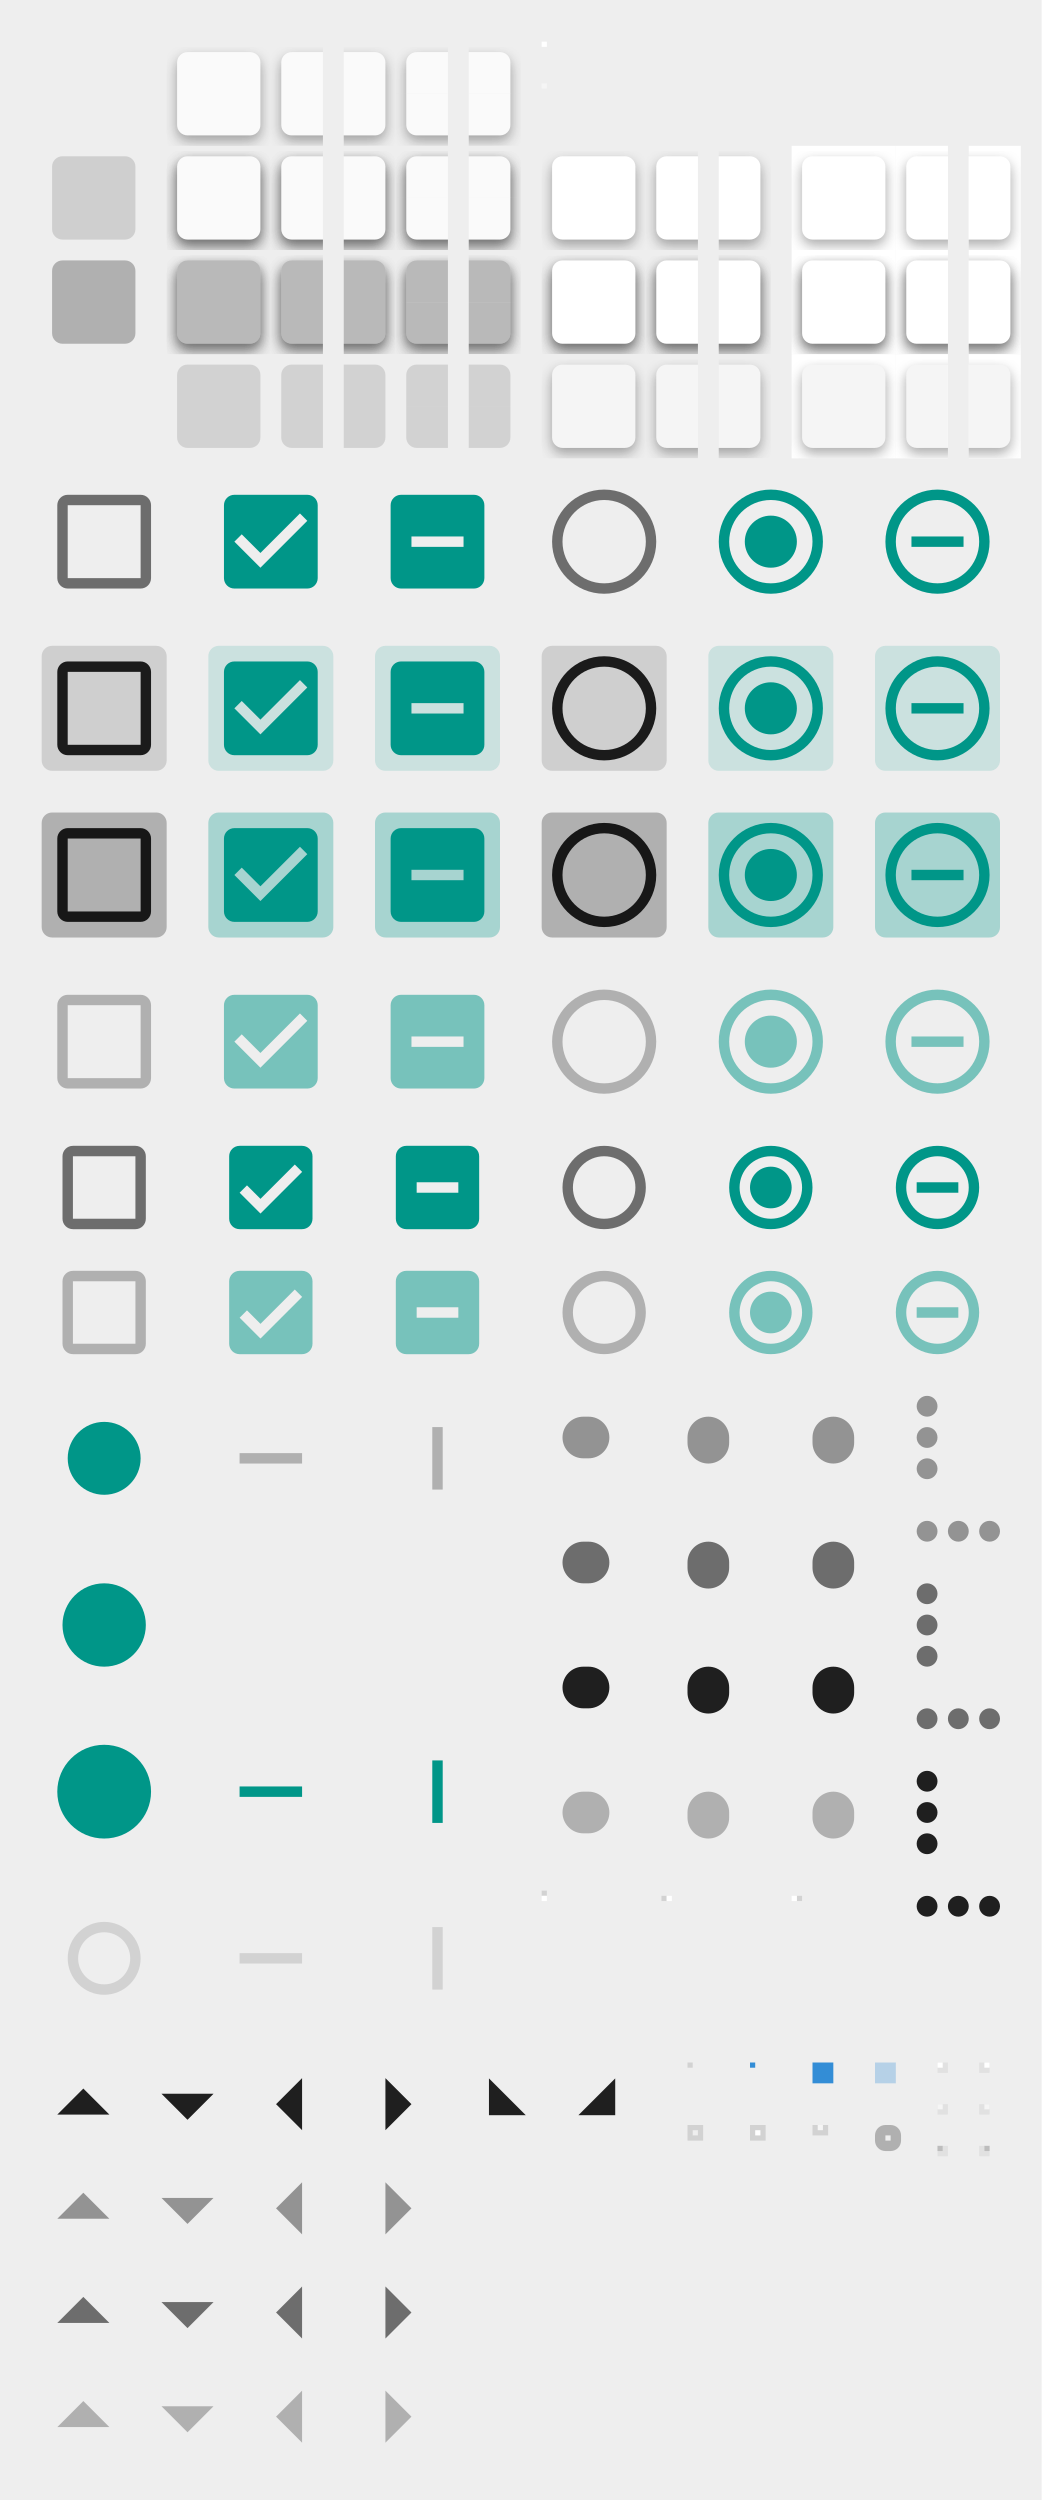
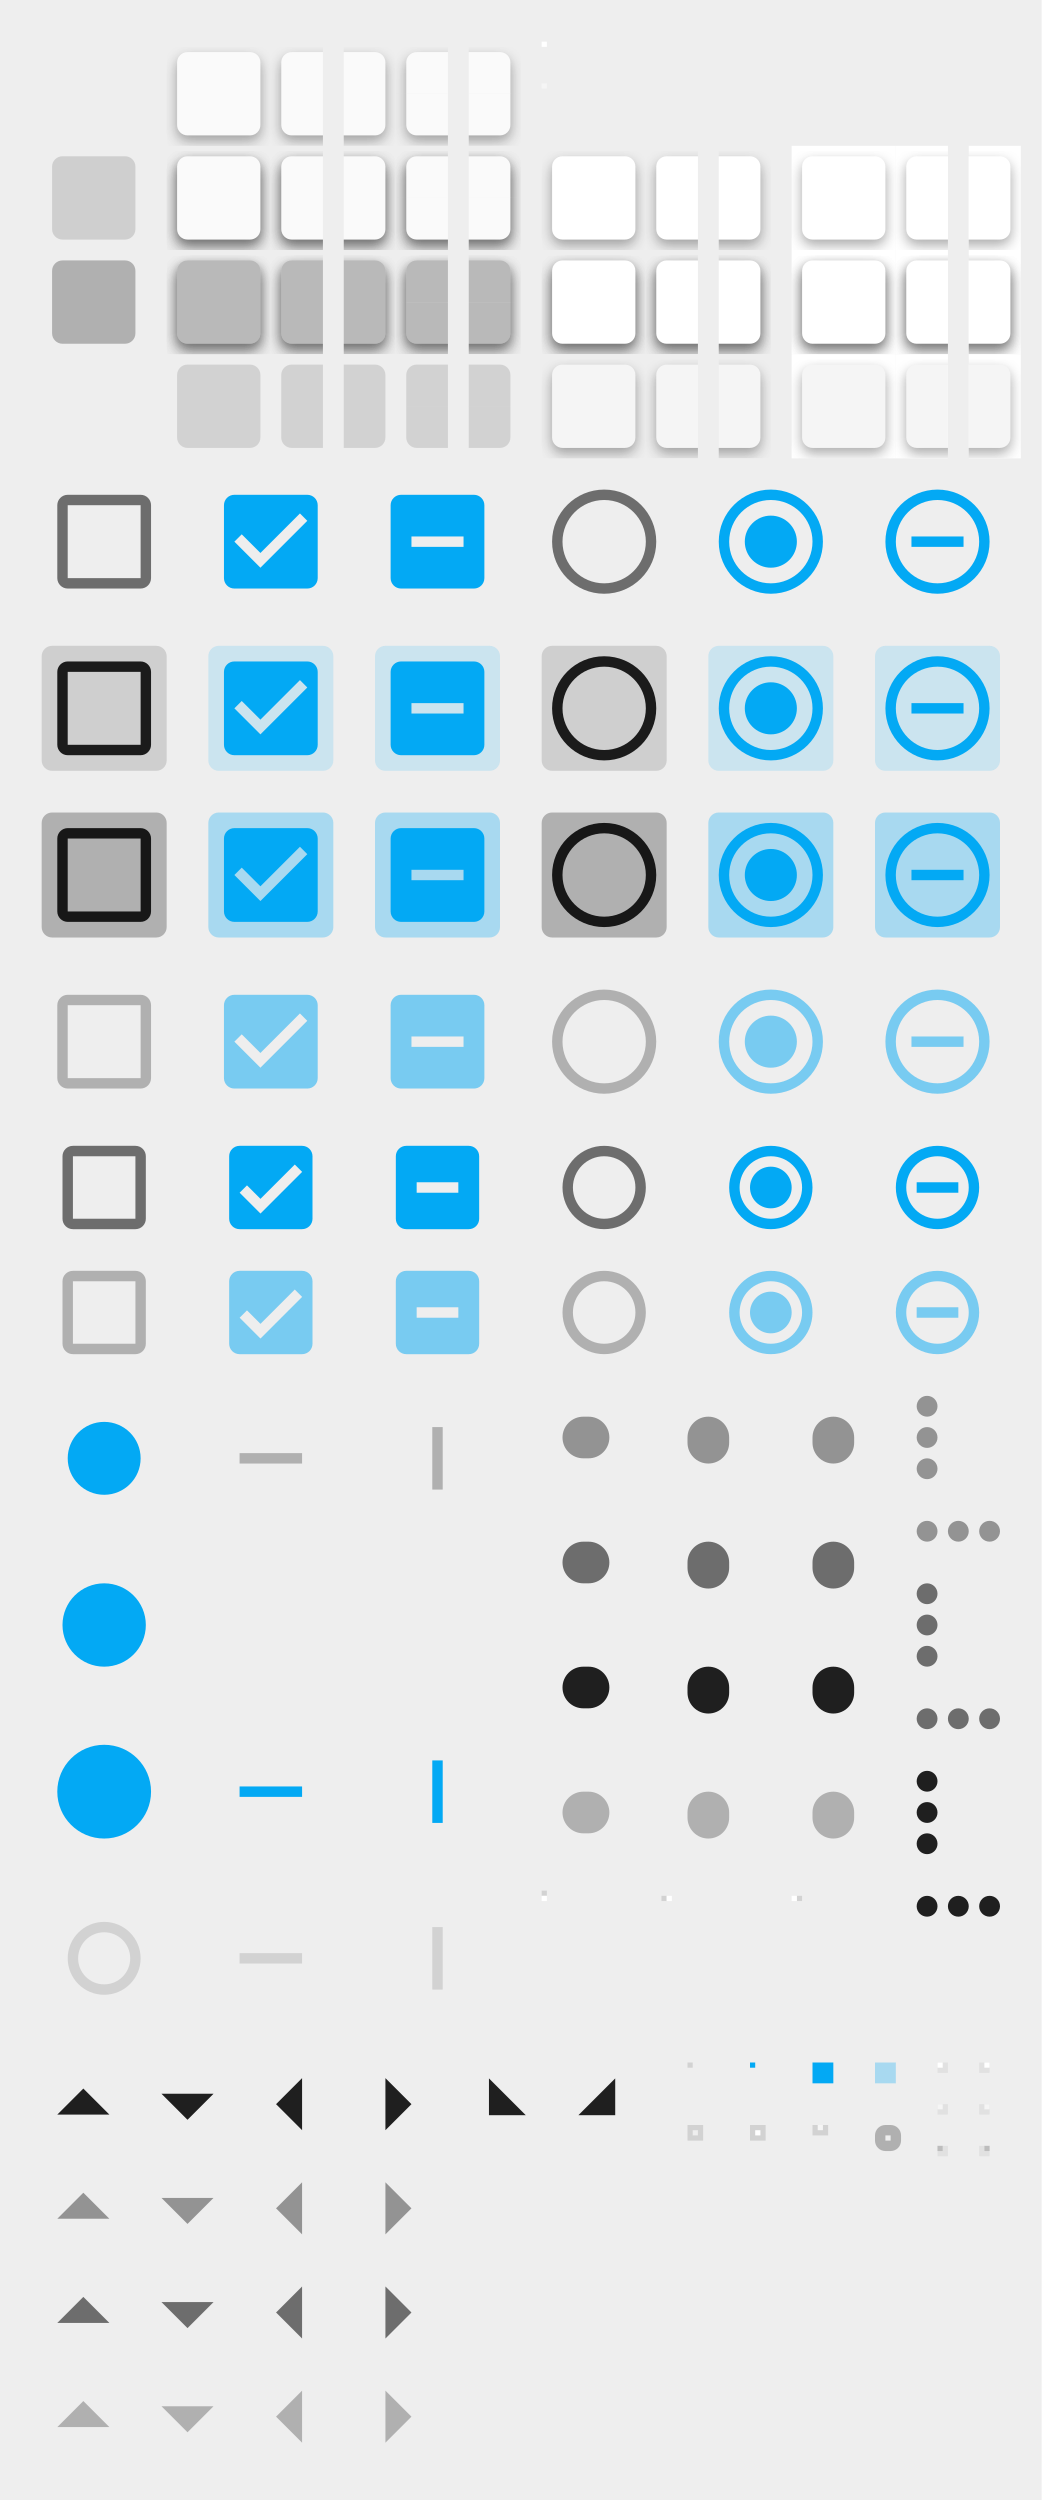
<svg xmlns="http://www.w3.org/2000/svg" xmlns:xlink="http://www.w3.org/1999/xlink" width="200" height="480" viewBox="0 0 200 480">
  <rect width="200" height="480" fill="url(#color-bg)" />
  <defs>
    <linearGradient id="color-fg">
      <stop stop-color="#000000" stop-opacity="0.87" />
    </linearGradient>
    <linearGradient id="color-fg-disabled">
      <stop stop-color="#000000" stop-opacity="0.38" />
    </linearGradient>
    <linearGradient id="color-fg-secondary">
      <stop stop-color="#000000" stop-opacity="0.54" />
    </linearGradient>
    <linearGradient id="color-fg-secondary-disabled">
      <stop stop-color="#000000" stop-opacity="0.26" />
    </linearGradient>
    <linearGradient id="color-divider">
      <stop stop-color="#000000" stop-opacity="0.12" />
    </linearGradient>
    <linearGradient id="color-primary">
-       <stop stop-color="#338DD6" />
+       <stop stop-color="#03A9F4" />
    </linearGradient>
    <linearGradient id="color-accent">
-       <stop stop-color="#009688" />
+       <stop stop-color="#03A9F4" />
    </linearGradient>
    <linearGradient id="color-accent-insensitive">
-       <stop stop-color="#009688" stop-opacity="0.5" />
+       <stop stop-color="#03A9F4" stop-opacity="0.5" />
    </linearGradient>
    <linearGradient id="color-bg">
      <stop stop-color="#EEEEEE" />
    </linearGradient>
    <linearGradient id="color-bg-lighter">
      <stop stop-color="#FAFAFA" />
    </linearGradient>
    <linearGradient id="color-base">
      <stop stop-color="#FFFFFF" />
    </linearGradient>
    <linearGradient id="color-base-alt">
      <stop stop-color="#F5F5F5" />
    </linearGradient>
    <linearGradient id="color-border">
      <stop stop-color="#000000" stop-opacity="0.12" />
    </linearGradient>
    <filter id="1" color-interpolation-filters="sRGB" x="0" y="0" width="1" height="1">
      <feFlood flood-color="#000000" flood-opacity="0.12" result="flood" />
      <feComposite operator="in" in="flood" in2="SourceGraphic" result="composite1" />
      <feGaussianBlur stdDeviation="1.5" in="composite1" result="blur" />
      <feOffset dx="0" dy="1" result="offset" />
      <feComposite in="SourceGraphic" in2="offset" result="fbSourceGraphic" />
      <feFlood flood-color="#000000" flood-opacity="0.24" result="flood" />
      <feComposite operator="in" in="flood" in2="fbSourceGraphic" result="composite1" />
      <feGaussianBlur stdDeviation="1" in="composite1" result="blur" />
      <feOffset dx="0" dy="1" result="offset" />
      <feComposite in="fbSourceGraphic" in2="offset" result="composite2" />
    </filter>
    <rect id="1x1" width="1" height="1" />
    <rect id="2x2" width="2" height="2" />
    <rect id="4x4" width="4" height="4" />
    <rect id="16x16" width="16" height="16" opacity="0" />
    <rect id="17x17" width="17" height="17" opacity="0" />
    <rect id="24x24" width="24" height="24" opacity="0" />
    <clipPath id="left">
      <rect width="10" height="20" />
    </clipPath>
    <clipPath id="right">
      <rect width="10" height="20" x="10" />
    </clipPath>
    <clipPath id="left-top">
      <rect width="10" height="10" />
    </clipPath>
    <clipPath id="left-bottom">
      <rect width="10" height="10" y="10" />
    </clipPath>
    <clipPath id="right-top">
      <rect width="10" height="10" x="10" />
    </clipPath>
    <clipPath id="right-bottom">
      <rect width="10" height="10" x="10" y="10" />
    </clipPath>
    <g id="base-box">
      <rect width="20" height="20" opacity="0" />
      <rect x="2" y="2" width="16" height="16" rx="2" ry="2" />
    </g>
    <use xlink:href="#base-box" id="base-flat-button" fill="url(#color-fg)" opacity="0" />
    <use xlink:href="#base-box" id="base-flat-button-hover" fill="url(#color-fg)" opacity="0.15" />
    <use xlink:href="#base-box" id="base-flat-button-active" fill="url(#color-fg)" opacity="0.3" />
    <use xlink:href="#base-box" id="base-flat-button-insensitive" fill="url(#color-fg)" opacity="0" />
    <use xlink:href="#base-box" id="base-button" fill="url(#color-bg-lighter)" filter="url(#1)" />
    <use xlink:href="#base-button" id="base-button-hover" filter="url(#1)" />
    <g id="base-button-active">
      <use xlink:href="#base-button-hover" />
      <use xlink:href="#base-flat-button-active" />
    </g>
    <use xlink:href="#base-box" id="base-button-insensitive" fill="url(#color-divider)" />
    <use xlink:href="#1x1" id="base-entry-background" fill="url(#color-base)" />
    <use xlink:href="#1x1" id="base-entry-background-insensitive" fill="url(#color-base-alt)" />
    <use xlink:href="#base-box" id="base-entry-box" fill="url(#color-base)" filter="url(#1)" />
    <use xlink:href="#base-entry-box" id="base-entry-box-active" filter="url(#1)" />
    <use xlink:href="#base-box" id="base-entry-box-insensitive" fill="url(#color-base-alt)" filter="url(#1)" />
    <rect id="background-fill" width="20" height="20" />
    <g id="base-entry">
      <use xlink:href="#background-fill" />
      <use xlink:href="#base-entry-box" />
    </g>
    <g id="base-entry-active">
      <use xlink:href="#background-fill" />
      <use xlink:href="#base-entry-box-active" />
    </g>
    <g id="base-entry-insensitive">
      <use xlink:href="#background-fill" />
      <use xlink:href="#base-entry-box-insensitive" />
    </g>
    <use clip-path="url(#left)" xlink:href="#base-button" id="base-combo-rtl-button" />
    <use clip-path="url(#left)" xlink:href="#base-button-hover" id="base-combo-rtl-button-hover" />
    <use clip-path="url(#left)" xlink:href="#base-button-active" id="base-combo-rtl-button-active" />
    <use clip-path="url(#left)" xlink:href="#base-button-insensitive" id="base-combo-rtl-button-insensitive" />
    <use clip-path="url(#right)" xlink:href="#base-button" id="base-combo-ltr-button" />
    <use clip-path="url(#right)" xlink:href="#base-button-hover" id="base-combo-ltr-button-hover" />
    <use clip-path="url(#right)" xlink:href="#base-button-active" id="base-combo-ltr-button-active" />
    <use clip-path="url(#right)" xlink:href="#base-button-insensitive" id="base-combo-ltr-button-insensitive" />
    <use clip-path="url(#left-top)" xlink:href="#base-button" id="base-spin-rtl-up" />
    <use clip-path="url(#left-top)" xlink:href="#base-button-hover" id="base-spin-rtl-up-hover" />
    <use clip-path="url(#left-top)" xlink:href="#base-button-active" id="base-spin-rtl-up-active" />
    <use clip-path="url(#left-top)" xlink:href="#base-button-insensitive" id="base-spin-rtl-up-insensitive" />
    <use clip-path="url(#left-bottom)" xlink:href="#base-button" id="base-spin-rtl-down" />
    <use clip-path="url(#left-bottom)" xlink:href="#base-button-hover" id="base-spin-rtl-down-hover" />
    <use clip-path="url(#left-bottom)" xlink:href="#base-button-active" id="base-spin-rtl-down-active" />
    <use clip-path="url(#left-bottom)" xlink:href="#base-button-insensitive" id="base-spin-rtl-down-insensitive" />
    <use clip-path="url(#right-top)" xlink:href="#base-button" id="base-spin-ltr-up" />
    <use clip-path="url(#right-top)" xlink:href="#base-button-hover" id="base-spin-ltr-up-hover" />
    <use clip-path="url(#right-top)" xlink:href="#base-button-active" id="base-spin-ltr-up-active" />
    <use clip-path="url(#right-top)" xlink:href="#base-button-insensitive" id="base-spin-ltr-up-insensitive" />
    <use clip-path="url(#right-bottom)" xlink:href="#base-button" id="base-spin-ltr-down" />
    <use clip-path="url(#right-bottom)" xlink:href="#base-button-hover" id="base-spin-ltr-down-hover" />
    <use clip-path="url(#right-bottom)" xlink:href="#base-button-active" id="base-spin-ltr-down-active" />
    <use clip-path="url(#right-bottom)" xlink:href="#base-button-insensitive" id="base-spin-ltr-down-insensitive" />
    <use clip-path="url(#left)" xlink:href="#base-entry" id="base-combo-ltr-entry" />
    <use clip-path="url(#left)" xlink:href="#base-entry-active" id="base-combo-ltr-entry-active" />
    <use clip-path="url(#left)" xlink:href="#base-entry-insensitive" id="base-combo-ltr-entry-insensitive" />
    <use clip-path="url(#right)" xlink:href="#base-entry" id="base-combo-rtl-entry" />
    <use clip-path="url(#right)" xlink:href="#base-entry-active" id="base-combo-rtl-entry-active" />
    <use clip-path="url(#right)" xlink:href="#base-entry-insensitive" id="base-combo-rtl-entry-insensitive" />
    <path id="checkbox-unchecked-path" d="M19 5v14H5V5h14m0-2H5c-1.1 0-2 .9-2 2v14c0 1.1.9 2 2 2h14c1.1 0 2-.9 2-2V5c0-1.1-.9-2-2-2z" />
    <path id="checkbox-checked-path" d="M19 3H5c-1.11 0-2 .9-2 2v14c0 1.1.89 2 2 2h14c1.11 0 2-.9 2-2V5c0-1.1-.89-2-2-2zm-9 14l-5-5 1.41-1.41L10 14.17l7.59-7.59L19 8l-9 9z" />
    <path id="checkbox-mixed-path" d="M19 3H5c-1.1 0-2 .9-2 2v14c0 1.1.9 2 2 2h14c1.1 0 2-.9 2-2V5c0-1.1-.9-2-2-2zm-2 10H7v-2h10v2z" />
    <path id="radio-unchecked-path" d="M12 2C6.48 2 2 6.48 2 12s4.48 10 10 10 10-4.48 10-10S17.52 2 12 2zm0 18c-4.42 0-8-3.58-8-8s3.58-8 8-8 8 3.58 8 8-3.58 8-8 8z" />
    <path id="radio-checked-path" d="M12 7c-2.76 0-5 2.24-5 5s2.24 5 5 5 5-2.24 5-5-2.24-5-5-5zm0-5C6.48 2 2 6.48 2 12s4.48 10 10 10 10-4.48 10-10S17.52 2 12 2zm0 18c-4.42 0-8-3.58-8-8s3.58-8 8-8 8 3.58 8 8-3.58 8-8 8z" />
    <path id="radio-mixed-path" d="m12 2c-5.52 0-10 4.48-10 10s4.48 10 10 10 10-4.48 10-10-4.48-10-10-10zm0 2c4.42 0 8 3.58 8 8s-3.58 8-8 8-8-3.58-8-8 3.58-8 8-8zm-5 7v2h10v-2h-10z" />
    <path id="menu-checkbox-unchecked-path" d="m2 0a2 2 0 0 0 -2 2v12a2 2 0 0 0 2 2h12a2 2 0 0 0 2 -2v-12a2 2 0 0 0 -2 -2h-12zm0 2h12v12h-12v-12z" />
    <path id="menu-checkbox-checked-path" d="m2 0a2 2 0 0 0 -2 2v12a2 2 0 0 0 2 2h12a2 2 0 0 0 2 -2v-12a2 2 0 0 0 -2 -2h-12zm10.6 3.59l1.41 1.41-8 8-4-4 1.41-1.41 2.59 2.59 6.59-6.59z" />
    <path id="menu-checkbox-mixed-path" d="m2 0a2 2 0 0 0 -2 2v12a2 2 0 0 0 2 2h12a2 2 0 0 0 2 -2v-12a2 2 0 0 0 -2 -2h-12zm2 7h8v2h-8v-2z" />
    <path id="menu-radio-unchecked-path" d="m8 0a8 8 0 0 0 -8 8 8 8 0 0 0 8 8 8 8 0 0 0 8 -8 8 8 0 0 0 -8 -8zm0 2a6 6 0 0 1 6 6 6 6 0 0 1 -6 6 6 6 0 0 1 -6 -6 6 6 0 0 1 6 -6z" />
    <path id="menu-radio-checked-path" d="m8 0a8 8 0 0 0 -8 8 8 8 0 0 0 8 8 8 8 0 0 0 8 -8 8 8 0 0 0 -8 -8zm0 2a6 6 0 0 1 6 6 6 6 0 0 1 -6 6 6 6 0 0 1 -6 -6 6 6 0 0 1 6 -6zm0 2a4 4 0 0 0 -4 4 4 4 0 0 0 4 4 4 4 0 0 0 4 -4 4 4 0 0 0 -4 -4z" />
    <path id="menu-radio-mixed-path" d="m8 0a8 8 0 0 0 -8 8 8 8 0 0 0 8 8 8 8 0 0 0 8 -8 8 8 0 0 0 -8 -8zm0 2a6 6 0 0 1 6 6 6 6 0 0 1 -6 6 6 6 0 0 1 -6 -6 6 6 0 0 1 6 -6zm-4 5v2h8v-2h-8z" />
    <rect id="button-fill" width="24" height="24" rx="2" ry="2" />
    <g id="base-checkbox-unchecked">
      <use xlink:href="#button-fill" opacity="0" />
      <use xlink:href="#checkbox-unchecked-path" />
    </g>
    <g id="base-checkbox-unchecked-hover">
      <use xlink:href="#button-fill" opacity="0.15" />
      <use xlink:href="#checkbox-unchecked-path" />
    </g>
    <g id="base-checkbox-unchecked-active">
      <use xlink:href="#button-fill" opacity="0.3" />
      <use xlink:href="#checkbox-unchecked-path" />
    </g>
    <g id="base-checkbox-checked">
      <use xlink:href="#button-fill" opacity="0" />
      <use xlink:href="#checkbox-checked-path" />
    </g>
    <g id="base-checkbox-checked-hover">
      <use xlink:href="#button-fill" opacity="0.15" />
      <use xlink:href="#checkbox-checked-path" />
    </g>
    <g id="base-checkbox-checked-active">
      <use xlink:href="#button-fill" opacity="0.3" />
      <use xlink:href="#checkbox-checked-path" />
    </g>
    <g id="base-checkbox-mixed">
      <use xlink:href="#button-fill" opacity="0" />
      <use xlink:href="#checkbox-mixed-path" />
    </g>
    <g id="base-checkbox-mixed-hover">
      <use xlink:href="#button-fill" opacity="0.15" />
      <use xlink:href="#checkbox-mixed-path" />
    </g>
    <g id="base-checkbox-mixed-active">
      <use xlink:href="#button-fill" opacity="0.3" />
      <use xlink:href="#checkbox-mixed-path" />
    </g>
    <g id="base-radio-unchecked">
      <use xlink:href="#button-fill" opacity="0" />
      <use xlink:href="#radio-unchecked-path" />
    </g>
    <g id="base-radio-unchecked-hover">
      <use xlink:href="#button-fill" opacity="0.15" />
      <use xlink:href="#radio-unchecked-path" />
    </g>
    <g id="base-radio-unchecked-active">
      <use xlink:href="#button-fill" opacity="0.3" />
      <use xlink:href="#radio-unchecked-path" />
    </g>
    <g id="base-radio-checked">
      <use xlink:href="#button-fill" opacity="0" />
      <use xlink:href="#radio-checked-path" />
    </g>
    <g id="base-radio-checked-hover">
      <use xlink:href="#button-fill" opacity="0.15" />
      <use xlink:href="#radio-checked-path" />
    </g>
    <g id="base-radio-checked-active">
      <use xlink:href="#button-fill" opacity="0.3" />
      <use xlink:href="#radio-checked-path" />
    </g>
    <g id="base-radio-mixed">
      <use xlink:href="#button-fill" opacity="0" />
      <use xlink:href="#radio-mixed-path" />
    </g>
    <g id="base-radio-mixed-hover">
      <use xlink:href="#button-fill" opacity="0.15" />
      <use xlink:href="#radio-mixed-path" />
    </g>
    <g id="base-radio-mixed-active">
      <use xlink:href="#button-fill" opacity="0.3" />
      <use xlink:href="#radio-mixed-path" />
    </g>
    <g id="base-menu-checkbox-unchecked">
      <use xlink:href="#16x16" />
      <use xlink:href="#menu-checkbox-unchecked-path" />
    </g>
    <g id="base-menu-checkbox-checked">
      <use xlink:href="#16x16" />
      <use xlink:href="#menu-checkbox-checked-path" />
    </g>
    <g id="base-menu-checkbox-mixed">
      <use xlink:href="#16x16" />
      <use xlink:href="#menu-checkbox-mixed-path" />
    </g>
    <g id="base-menu-radio-unchecked">
      <use xlink:href="#16x16" />
      <use xlink:href="#menu-radio-unchecked-path" />
    </g>
    <g id="base-menu-radio-checked">
      <use xlink:href="#16x16" />
      <use xlink:href="#menu-radio-checked-path" />
    </g>
    <g id="base-menu-radio-mixed">
      <use xlink:href="#16x16" />
      <use xlink:href="#menu-radio-mixed-path" />
    </g>
    <g id="base-scale-slider">
      <use xlink:href="#24x24" />
      <circle cx="12" cy="12" r="7" fill="url(#color-accent)" />
    </g>
    <g id="base-scale-slider-hover">
      <use xlink:href="#24x24" />
      <circle cx="12" cy="12" r="8" fill="url(#color-accent)" />
    </g>
    <g id="base-scale-slider-active">
      <use xlink:href="#24x24" />
      <circle cx="12" cy="12" r="9" fill="url(#color-accent)" />
    </g>
    <g id="base-scale-slider-insensitive">
      <use xlink:href="#24x24" />
      <circle cx="12" cy="12" r="7" fill="url(#color-bg)" />
      <circle cx="12" cy="12" r="6" fill="none" stroke="url(#color-divider)" stroke-width="2" />
    </g>
    <g id="base-scale-horz-trough">
      <use xlink:href="#24x24" />
      <rect width="12" height="2" x="6" y="11" />
    </g>
    <g id="base-scale-vert-trough">
      <use xlink:href="#24x24" />
      <rect width="2" height="12" x="11" y="6" />
    </g>
    <g id="base-scrollbar-horz-slider">
      <use xlink:href="#17x17" y="-1" />
      <rect width="9" height="8" x="4" y="4" ry="4" />
    </g>
    <g id="base-scrollbar-horz-trough">
      <use xlink:href="#base-border" y="-1" />
      <use xlink:href="#base-entry-background" />
    </g>
    <use xlink:href="#base-scrollbar-horz-slider" id="base-scrollbar-vert-ltr-slider" transform="rotate(-90 8.5 8.5)" />
    <use xlink:href="#base-scrollbar-horz-trough" id="base-scrollbar-vert-ltr-trough" transform="rotate(-90 0.5 0.5)" />
    <use xlink:href="#base-scrollbar-horz-slider" id="base-scrollbar-vert-rtl-slider" transform="rotate(90 8 8)" />
    <use xlink:href="#base-scrollbar-horz-trough" id="base-scrollbar-vert-rtl-trough" transform="rotate(90 0.5 0.5)" />
    <g id="base-handle-horz">
      <circle cx="2" cy="2" r="2" />
      <circle cx="8" cy="2" r="2" />
      <circle cx="14" cy="2" r="2" />
    </g>
    <use xlink:href="#base-handle-horz" id="base-handle-vert" transform="rotate(90 2 2)" />
    <path id="pan-path" d="M 13,6 8,11 3,6 Z" />
    <g id="base-pan-down">
      <use xlink:href="#16x16" />
      <use xlink:href="#pan-path" />
    </g>
    <g id="base-pan-up">
      <use xlink:href="#16x16" />
      <use xlink:href="#pan-path" transform="rotate(180 8 8)" />
    </g>
    <g id="base-pan-left">
      <use xlink:href="#16x16" />
      <use xlink:href="#pan-path" transform="rotate(90 8 8)" />
    </g>
    <g id="base-pan-right">
      <use xlink:href="#16x16" />
      <use xlink:href="#pan-path" transform="rotate(-90 8 8)" />
    </g>
    <g id="base-pan-left-semi">
      <use xlink:href="#16x16" />
      <use xlink:href="#pan-path" transform="rotate(45 8 8)" />
    </g>
    <g id="base-pan-right-semi">
      <use xlink:href="#16x16" />
      <use xlink:href="#pan-path" transform="rotate(-45 8 8)" />
    </g>
    <use xlink:href="#1x1" id="base-border" fill="url(#color-border)" />
    <use xlink:href="#1x1" id="base-tab" fill="url(#color-primary)" />
    <use xlink:href="#4x4" id="base-progressbar-progress" fill="url(#color-primary)" />
    <g id="base-progressbar-trough">
      <use xlink:href="#4x4" fill="url(#color-bg)" />
      <use xlink:href="#base-progressbar-progress" opacity="0.3" />
    </g>
    <rect id="base-frame" x="0.5" y="0.5" width="2" height="2" fill="none" stroke="url(#color-border)" stroke-width="1" />
    <g id="base-frame-notebook">
      <rect width="3" height="3" fill="url(#color-border)" />
      <use xlink:href="#1x1" x="1" y="1" fill="url(#color-base)" />
    </g>
    <g id="base-frame-inline">
      <rect width="3" height="2" fill="url(#color-border)" />
      <use xlink:href="#1x1" x="1" fill="url(#color-base-alt)" />
    </g>
    <rect id="base-focus" x="1" y="1" width="3" height="3" rx="1" ry="1" fill="none" stroke="url(#color-fg)" stroke-width="2" opacity="0.3" />
    <g id="base-treeview-ltr-button">
      <use xlink:href="#2x2" fill="url(#color-base)" />
      <use xlink:href="#2x2" fill="url(#color-border)" />
      <use xlink:href="#1x1" fill="url(#color-base)" />
    </g>
    <g id="base-treeview-ltr-button-hover">
      <use xlink:href="#base-treeview-ltr-button" />
      <use xlink:href="#1x1" fill="url(#color-fg)" opacity="0.05" />
    </g>
    <g id="base-treeview-ltr-button-active">
      <use xlink:href="#base-treeview-ltr-button" />
      <use xlink:href="#1x1" fill="url(#color-fg)" opacity="0.3" />
    </g>
    <use xlink:href="#base-treeview-ltr-button" id="base-treeview-rtl-button" transform="scale(-1 1)" />
    <use xlink:href="#base-treeview-ltr-button-hover" id="base-treeview-rtl-button-hover" transform="scale(-1 1)" />
    <use xlink:href="#base-treeview-ltr-button-active" id="base-treeview-rtl-button-active" transform="scale(-1 1)" />
  </defs>
  <use x="8" y="8" xlink:href="#base-flat-button" id="flat-button" />
  <use x="8" y="28" xlink:href="#base-flat-button-hover" id="flat-button-hover" />
  <use x="8" y="48" xlink:href="#base-flat-button-active" id="flat-button-active" />
  <use x="8" y="68" xlink:href="#base-flat-button-insensitive" id="flat-button-insensitive" />
  <use x="32" y="8" xlink:href="#base-button" id="button" />
  <use x="32" y="28" xlink:href="#base-button-hover" id="button-hover" />
  <use x="32" y="48" xlink:href="#base-button-active" id="button-active" />
  <use x="32" y="68" xlink:href="#base-button-insensitive" id="button-insensitive" />
  <use x="52" y="8" xlink:href="#base-combo-rtl-button" id="combo-rtl-button" />
  <use x="52" y="28" xlink:href="#base-combo-rtl-button-hover" id="combo-rtl-button-hover" />
  <use x="52" y="48" xlink:href="#base-combo-rtl-button-active" id="combo-rtl-button-active" />
  <use x="52" y="68" xlink:href="#base-combo-rtl-button-insensitive" id="combo-rtl-button-insensitive" />
  <use x="56" y="8" xlink:href="#base-combo-ltr-button" id="combo-ltr-button" />
  <use x="56" y="28" xlink:href="#base-combo-ltr-button-hover" id="combo-ltr-button-hover" />
  <use x="56" y="48" xlink:href="#base-combo-ltr-button-active" id="combo-ltr-button-active" />
  <use x="56" y="68" xlink:href="#base-combo-ltr-button-insensitive" id="combo-ltr-button-insensitive" />
  <use x="76" y="8" xlink:href="#base-spin-rtl-up" id="spin-rtl-up" />
  <use x="76" y="28" xlink:href="#base-spin-rtl-up-hover" id="spin-rtl-up-hover" />
  <use x="76" y="48" xlink:href="#base-spin-rtl-up-active" id="spin-rtl-up-active" />
  <use x="76" y="68" xlink:href="#base-spin-rtl-up-insensitive" id="spin-rtl-up-insensitive" />
  <use x="76" y="8" xlink:href="#base-spin-rtl-down" id="spin-rtl-down" />
  <use x="76" y="28" xlink:href="#base-spin-rtl-down-hover" id="spin-rtl-down-hover" />
  <use x="76" y="48" xlink:href="#base-spin-rtl-down-active" id="spin-rtl-down-active" />
  <use x="76" y="68" xlink:href="#base-spin-rtl-down-insensitive" id="spin-rtl-down-insensitive" />
  <use x="80" y="8" xlink:href="#base-spin-ltr-up" id="spin-ltr-up" />
  <use x="80" y="28" xlink:href="#base-spin-ltr-up-hover" id="spin-ltr-up-hover" />
  <use x="80" y="48" xlink:href="#base-spin-ltr-up-active" id="spin-ltr-up-active" />
  <use x="80" y="68" xlink:href="#base-spin-ltr-up-insensitive" id="spin-ltr-up-insensitive" />
  <use x="80" y="8" xlink:href="#base-spin-ltr-down" id="spin-ltr-down" />
  <use x="80" y="28" xlink:href="#base-spin-ltr-down-hover" id="spin-ltr-down-hover" />
  <use x="80" y="48" xlink:href="#base-spin-ltr-down-active" id="spin-ltr-down-active" />
  <use x="80" y="68" xlink:href="#base-spin-ltr-down-insensitive" id="spin-ltr-down-insensitive" />
  <use x="104" y="8" xlink:href="#base-entry-background" id="entry-background" />
  <use x="104" y="16" xlink:href="#base-entry-background-insensitive" id="entry-background-insensitive" />
  <use x="104" y="28" xlink:href="#base-entry" fill="url(#color-bg)" id="entry" />
  <use x="104" y="48" xlink:href="#base-entry-active" fill="url(#color-bg)" id="entry-active" />
  <use x="104" y="68" xlink:href="#base-entry-insensitive" fill="url(#color-bg)" id="entry-insensitive" />
  <use x="124" y="28" xlink:href="#base-combo-ltr-entry" fill="url(#color-bg)" id="combo-ltr-entry" />
  <use x="124" y="48" xlink:href="#base-combo-ltr-entry-active" fill="url(#color-bg)" id="combo-ltr-entry-active" />
  <use x="124" y="68" xlink:href="#base-combo-ltr-entry-insensitive" fill="url(#color-bg)" id="combo-ltr-entry-insensitive" />
  <use x="128" y="28" xlink:href="#base-combo-rtl-entry" fill="url(#color-bg)" id="combo-rtl-entry" />
  <use x="128" y="48" xlink:href="#base-combo-rtl-entry-active" fill="url(#color-bg)" id="combo-rtl-entry-active" />
  <use x="128" y="68" xlink:href="#base-combo-rtl-entry-insensitive" fill="url(#color-bg)" id="combo-rtl-entry-insensitive" />
  <use x="152" y="28" xlink:href="#base-entry" fill="url(#color-base)" id="notebook-entry" />
  <use x="152" y="48" xlink:href="#base-entry-active" fill="url(#color-base)" id="notebook-entry-active" />
  <use x="152" y="68" xlink:href="#base-entry-insensitive" fill="url(#color-base)" id="notebook-entry-insensitive" />
  <use x="172" y="28" xlink:href="#base-combo-ltr-entry" fill="url(#color-base)" id="notebook-combo-ltr-entry" />
  <use x="172" y="48" xlink:href="#base-combo-ltr-entry-active" fill="url(#color-base)" id="notebook-combo-ltr-entry-active" />
  <use x="172" y="68" xlink:href="#base-combo-ltr-entry-insensitive" fill="url(#color-base)" id="notebook-combo-ltr-entry-insensitive" />
  <use x="176" y="28" xlink:href="#base-combo-rtl-entry" fill="url(#color-base)" id="notebook-combo-rtl-entry" />
  <use x="176" y="48" xlink:href="#base-combo-rtl-entry-active" fill="url(#color-base)" id="notebook-combo-rtl-entry-active" />
  <use x="176" y="68" xlink:href="#base-combo-rtl-entry-insensitive" fill="url(#color-base)" id="notebook-combo-rtl-entry-insensitive" />
  <use x="8" y="92" xlink:href="#base-checkbox-unchecked" fill="url(#color-fg-secondary)" id="checkbox-unchecked" />
  <use x="8" y="124" xlink:href="#base-checkbox-unchecked-hover" fill="url(#color-fg)" id="checkbox-unchecked-hover" />
  <use x="8" y="156" xlink:href="#base-checkbox-unchecked-active" fill="url(#color-fg)" id="checkbox-unchecked-active" />
  <use x="8" y="188" xlink:href="#base-checkbox-unchecked" fill="url(#color-fg-secondary-disabled)" id="checkbox-unchecked-insensitive" />
  <use x="40" y="92" xlink:href="#base-checkbox-checked" fill="url(#color-accent)" id="checkbox-checked" />
  <use x="40" y="124" xlink:href="#base-checkbox-checked-hover" fill="url(#color-accent)" id="checkbox-checked-hover" />
  <use x="40" y="156" xlink:href="#base-checkbox-checked-active" fill="url(#color-accent)" id="checkbox-checked-active" />
  <use x="40" y="188" xlink:href="#base-checkbox-checked" fill="url(#color-accent-insensitive)" id="checkbox-checked-insensitive" />
  <use x="72" y="92" xlink:href="#base-checkbox-mixed" fill="url(#color-accent)" id="checkbox-mixed" />
  <use x="72" y="124" xlink:href="#base-checkbox-mixed-hover" fill="url(#color-accent)" id="checkbox-mixed-hover" />
  <use x="72" y="156" xlink:href="#base-checkbox-mixed-active" fill="url(#color-accent)" id="checkbox-mixed-active" />
  <use x="72" y="188" xlink:href="#base-checkbox-mixed" fill="url(#color-accent-insensitive)" id="checkbox-mixed-insensitive" />
  <use x="104" y="92" xlink:href="#base-radio-unchecked" fill="url(#color-fg-secondary)" id="radio-unchecked" />
  <use x="104" y="124" xlink:href="#base-radio-unchecked-hover" fill="url(#color-fg)" id="radio-unchecked-hover" />
  <use x="104" y="156" xlink:href="#base-radio-unchecked-active" fill="url(#color-fg)" id="radio-unchecked-active" />
  <use x="104" y="188" xlink:href="#base-radio-unchecked" fill="url(#color-fg-secondary-disabled)" id="radio-unchecked-insensitive" />
  <use x="136" y="92" xlink:href="#base-radio-checked" fill="url(#color-accent)" id="radio-checked" />
  <use x="136" y="124" xlink:href="#base-radio-checked-hover" fill="url(#color-accent)" id="radio-checked-hover" />
  <use x="136" y="156" xlink:href="#base-radio-checked-active" fill="url(#color-accent)" id="radio-checked-active" />
  <use x="136" y="188" xlink:href="#base-radio-checked" fill="url(#color-accent-insensitive)" id="radio-checked-insensitive" />
  <use x="168" y="92" xlink:href="#base-radio-mixed" fill="url(#color-accent)" id="radio-mixed" />
  <use x="168" y="124" xlink:href="#base-radio-mixed-hover" fill="url(#color-accent)" id="radio-mixed-hover" />
  <use x="168" y="156" xlink:href="#base-radio-mixed-active" fill="url(#color-accent)" id="radio-mixed-active" />
  <use x="168" y="188" xlink:href="#base-radio-mixed" fill="url(#color-accent-insensitive)" id="radio-mixed-insensitive" />
  <use x="12" y="220" xlink:href="#base-menu-checkbox-unchecked" fill="url(#color-fg-secondary)" id="menu-checkbox-unchecked" />
  <use x="12" y="244" xlink:href="#base-menu-checkbox-unchecked" fill="url(#color-fg-secondary-disabled)" id="menu-checkbox-unchecked-insensitive" />
  <use x="44" y="220" xlink:href="#base-menu-checkbox-checked" fill="url(#color-accent)" id="menu-checkbox-checked" />
  <use x="44" y="244" xlink:href="#base-menu-checkbox-checked" fill="url(#color-accent-insensitive)" id="menu-checkbox-checked-insensitive" />
  <use x="76" y="220" xlink:href="#base-menu-checkbox-mixed" fill="url(#color-accent)" id="menu-checkbox-mixed" />
  <use x="76" y="244" xlink:href="#base-menu-checkbox-mixed" fill="url(#color-accent-insensitive)" id="menu-checkbox-mixed-insensitive" />
  <use x="108" y="220" xlink:href="#base-menu-radio-unchecked" fill="url(#color-fg-secondary)" id="menu-radio-unchecked" />
  <use x="108" y="244" xlink:href="#base-menu-radio-unchecked" fill="url(#color-fg-secondary-disabled)" id="menu-radio-unchecked-insensitive" />
  <use x="140" y="220" xlink:href="#base-menu-radio-checked" fill="url(#color-accent)" id="menu-radio-checked" />
  <use x="140" y="244" xlink:href="#base-menu-radio-checked" fill="url(#color-accent-insensitive)" id="menu-radio-checked-insensitive" />
  <use x="172" y="220" xlink:href="#base-menu-radio-mixed" fill="url(#color-accent)" id="menu-radio-mixed" />
  <use x="172" y="244" xlink:href="#base-menu-radio-mixed" fill="url(#color-accent-insensitive)" id="menu-radio-mixed-insensitive" />
  <use x="8" y="268" xlink:href="#base-scale-slider" id="scale-slider" />
  <use x="8" y="300" xlink:href="#base-scale-slider-hover" id="scale-slider-hover" />
  <use x="8" y="332" xlink:href="#base-scale-slider-active" id="scale-slider-active" />
  <use x="8" y="364" xlink:href="#base-scale-slider-insensitive" id="scale-slider-insensitive" />
  <use x="40" y="268" xlink:href="#base-scale-horz-trough" fill="url(#color-fg-secondary-disabled)" id="scale-horz-trough" />
  <use x="40" y="332" xlink:href="#base-scale-horz-trough" fill="url(#color-accent)" id="scale-horz-trough-active" />
  <use x="40" y="364" xlink:href="#base-scale-horz-trough" fill="url(#color-divider)" id="scale-horz-trough-insensitive" />
  <use x="72" y="268" xlink:href="#base-scale-vert-trough" fill="url(#color-fg-secondary-disabled)" id="scale-vert-trough" />
  <use x="72" y="332" xlink:href="#base-scale-vert-trough" fill="url(#color-accent)" id="scale-vert-trough-active" />
  <use x="72" y="364" xlink:href="#base-scale-vert-trough" fill="url(#color-divider)" id="scale-vert-trough-insensitive" />
  <use x="104" y="268" xlink:href="#base-scrollbar-horz-slider" fill="url(#color-fg-disabled)" id="scrollbar-horz-slider" />
  <use x="104" y="292" xlink:href="#base-scrollbar-horz-slider" fill="url(#color-fg-secondary)" id="scrollbar-horz-slider-hover" />
  <use x="104" y="316" xlink:href="#base-scrollbar-horz-slider" fill="url(#color-fg)" id="scrollbar-horz-slider-active" />
  <use x="104" y="340" xlink:href="#base-scrollbar-horz-slider" fill="url(#color-fg-secondary-disabled)" id="scrollbar-horz-slider-insensitive" />
  <use x="104" y="364" xlink:href="#base-scrollbar-horz-trough" id="scrollbar-horz-trough" />
  <use x="128" y="268" xlink:href="#base-scrollbar-vert-ltr-slider" fill="url(#color-fg-disabled)" id="scrollbar-vert-ltr-slider" />
  <use x="128" y="292" xlink:href="#base-scrollbar-vert-ltr-slider" fill="url(#color-fg-secondary)" id="scrollbar-vert-ltr-slider-hover" />
  <use x="128" y="316" xlink:href="#base-scrollbar-vert-ltr-slider" fill="url(#color-fg)" id="scrollbar-vert-ltr-slider-active" />
  <use x="128" y="340" xlink:href="#base-scrollbar-vert-ltr-slider" fill="url(#color-fg-secondary-disabled)" id="scrollbar-vert-ltr-slider-insensitive" />
  <use x="128" y="364" xlink:href="#base-scrollbar-vert-ltr-trough" id="scrollbar-vert-ltr-trough" />
  <use x="152" y="268" xlink:href="#base-scrollbar-vert-rtl-slider" fill="url(#color-fg-disabled)" id="scrollbar-vert-rtl-slider" />
  <use x="152" y="292" xlink:href="#base-scrollbar-vert-rtl-slider" fill="url(#color-fg-secondary)" id="scrollbar-vert-rtl-slider-hover" />
  <use x="152" y="316" xlink:href="#base-scrollbar-vert-rtl-slider" fill="url(#color-fg)" id="scrollbar-vert-rtl-slider-active" />
  <use x="152" y="340" xlink:href="#base-scrollbar-vert-rtl-slider" fill="url(#color-fg-secondary-disabled)" id="scrollbar-vert-rtl-slider-insensitive" />
  <use x="152" y="364" xlink:href="#base-scrollbar-vert-rtl-trough" id="scrollbar-vert-rtl-trough" />
  <use x="176" y="292" xlink:href="#base-handle-horz" fill="url(#color-fg-disabled)" id="handle-horz" />
  <use x="176" y="328" xlink:href="#base-handle-horz" fill="url(#color-fg-secondary)" id="handle-horz-hover" />
  <use x="176" y="364" xlink:href="#base-handle-horz" fill="url(#color-fg)" id="handle-horz-active" />
  <use x="176" y="268" xlink:href="#base-handle-vert" fill="url(#color-fg-disabled)" id="handle-vert" />
  <use x="176" y="304" xlink:href="#base-handle-vert" fill="url(#color-fg-secondary)" id="handle-vert-hover" />
  <use x="176" y="340" xlink:href="#base-handle-vert" fill="url(#color-fg)" id="handle-vert-active" />
  <use x="8" y="396" xlink:href="#base-pan-up" fill="url(#color-fg)" id="pan-up" />
  <use x="8" y="416" xlink:href="#base-pan-up" fill="url(#color-fg-disabled)" id="pan-up-insensitive" />
  <use x="8" y="436" xlink:href="#base-pan-up" fill="url(#color-fg-secondary)" id="pan-up-alt" />
  <use x="8" y="456" xlink:href="#base-pan-up" fill="url(#color-fg-secondary-disabled)" id="pan-up-alt-insensitive" />
  <use x="28" y="396" xlink:href="#base-pan-down" fill="url(#color-fg)" id="pan-down" />
  <use x="28" y="416" xlink:href="#base-pan-down" fill="url(#color-fg-disabled)" id="pan-down-insensitive" />
  <use x="28" y="436" xlink:href="#base-pan-down" fill="url(#color-fg-secondary)" id="pan-down-alt" />
  <use x="28" y="456" xlink:href="#base-pan-down" fill="url(#color-fg-secondary-disabled)" id="pan-down-alt-insensitive" />
  <use x="48" y="396" xlink:href="#base-pan-left" fill="url(#color-fg)" id="pan-left" />
  <use x="48" y="416" xlink:href="#base-pan-left" fill="url(#color-fg-disabled)" id="pan-left-insensitive" />
  <use x="48" y="436" xlink:href="#base-pan-left" fill="url(#color-fg-secondary)" id="pan-left-alt" />
  <use x="48" y="456" xlink:href="#base-pan-left" fill="url(#color-fg-secondary-disabled)" id="pan-left-alt-insensitive" />
  <use x="68" y="396" xlink:href="#base-pan-right" fill="url(#color-fg)" id="pan-right" />
  <use x="68" y="416" xlink:href="#base-pan-right" fill="url(#color-fg-disabled)" id="pan-right-insensitive" />
  <use x="68" y="436" xlink:href="#base-pan-right" fill="url(#color-fg-secondary)" id="pan-right-alt" />
  <use x="68" y="456" xlink:href="#base-pan-right" fill="url(#color-fg-secondary-disabled)" id="pan-right-alt-insensitive" />
  <use x="88" y="396" xlink:href="#base-pan-left-semi" fill="url(#color-fg)" id="pan-left-semi" />
  <use x="108" y="396" xlink:href="#base-pan-right-semi" fill="url(#color-fg)" id="pan-right-semi" />
  <use x="132" y="396" xlink:href="#base-border" id="border" />
  <use x="144" y="396" xlink:href="#base-tab" id="tab" />
  <use x="156" y="396" xlink:href="#base-progressbar-progress" id="progressbar-progress" />
  <use x="168" y="396" xlink:href="#base-progressbar-trough" id="progressbar-trough" />
  <use x="132" y="408" xlink:href="#base-frame" id="frame" />
  <use x="144" y="408" xlink:href="#base-frame-notebook" id="frame-notebook" />
  <use x="156" y="408" xlink:href="#base-frame-inline" id="frame-inline" />
  <use x="168" y="408" xlink:href="#base-focus" id="focus" />
  <use x="180" y="396" xlink:href="#base-treeview-ltr-button" id="treeview-ltr-button" />
  <use x="180" y="404" xlink:href="#base-treeview-ltr-button-hover" id="treeview-ltr-button-hover" />
  <use x="180" y="412" xlink:href="#base-treeview-ltr-button-active" id="treeview-ltr-button-active" />
  <use x="190" y="396" xlink:href="#base-treeview-rtl-button" id="treeview-rtl-button" />
  <use x="190" y="404" xlink:href="#base-treeview-rtl-button-hover" id="treeview-rtl-button-hover" />
  <use x="190" y="412" xlink:href="#base-treeview-rtl-button-active" id="treeview-rtl-button-active" />
</svg>
